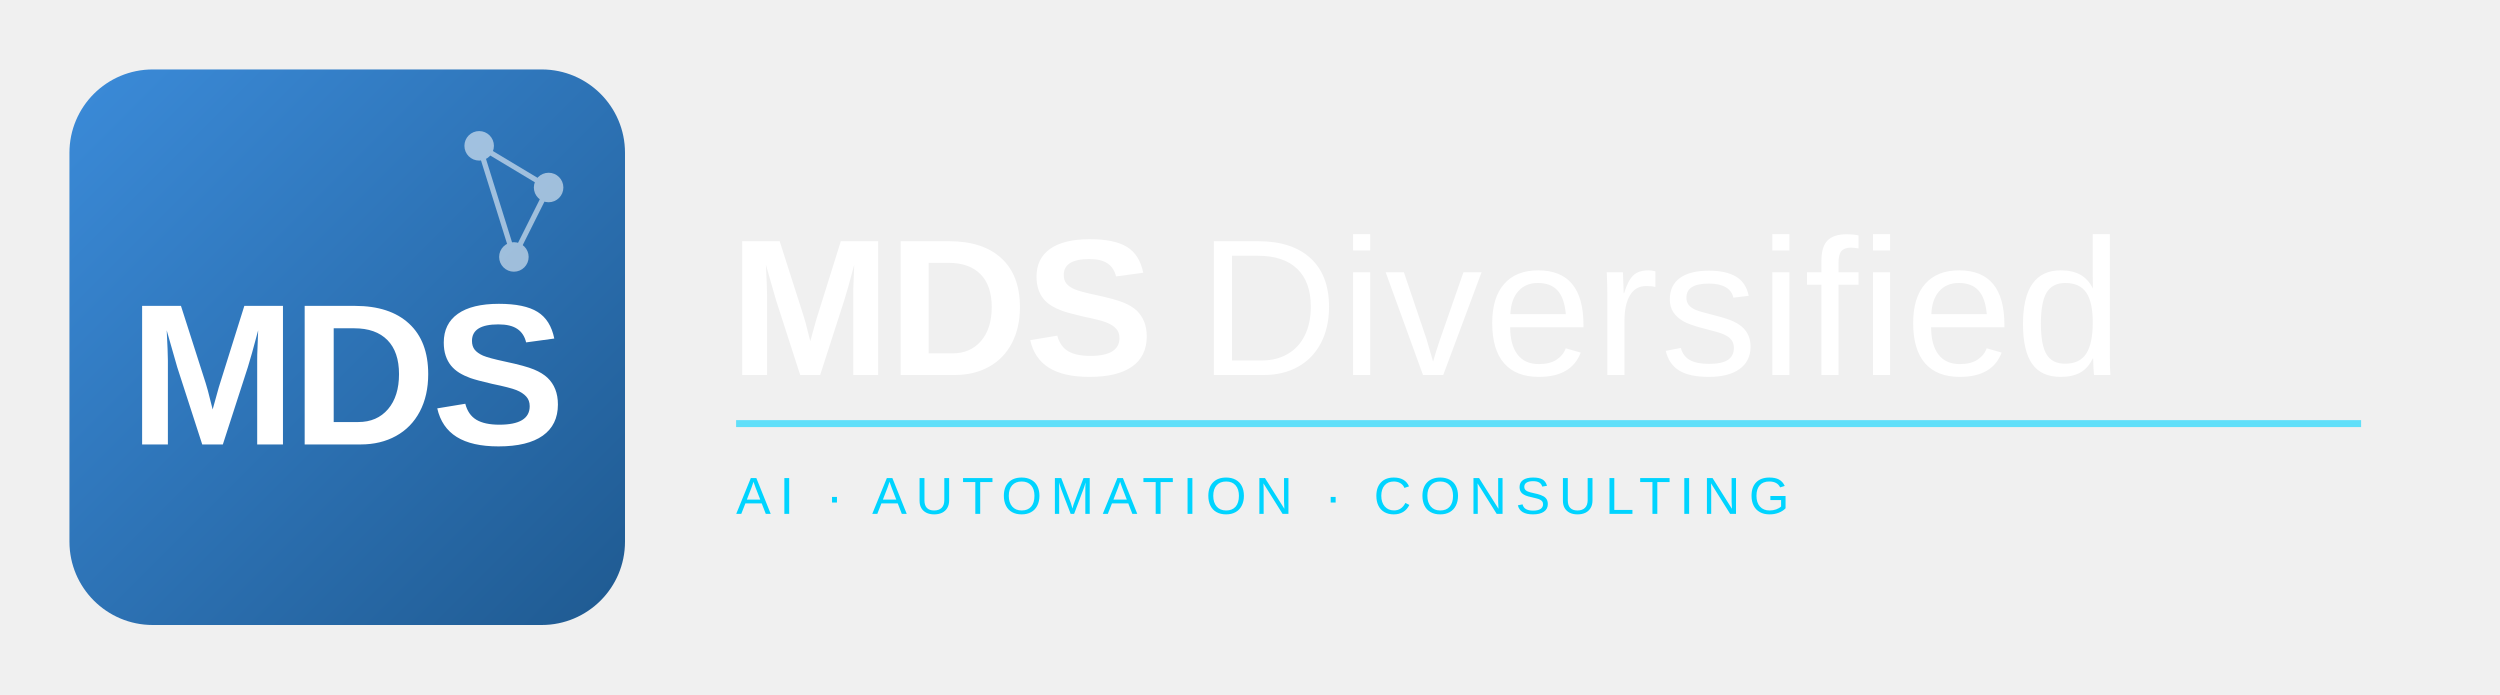
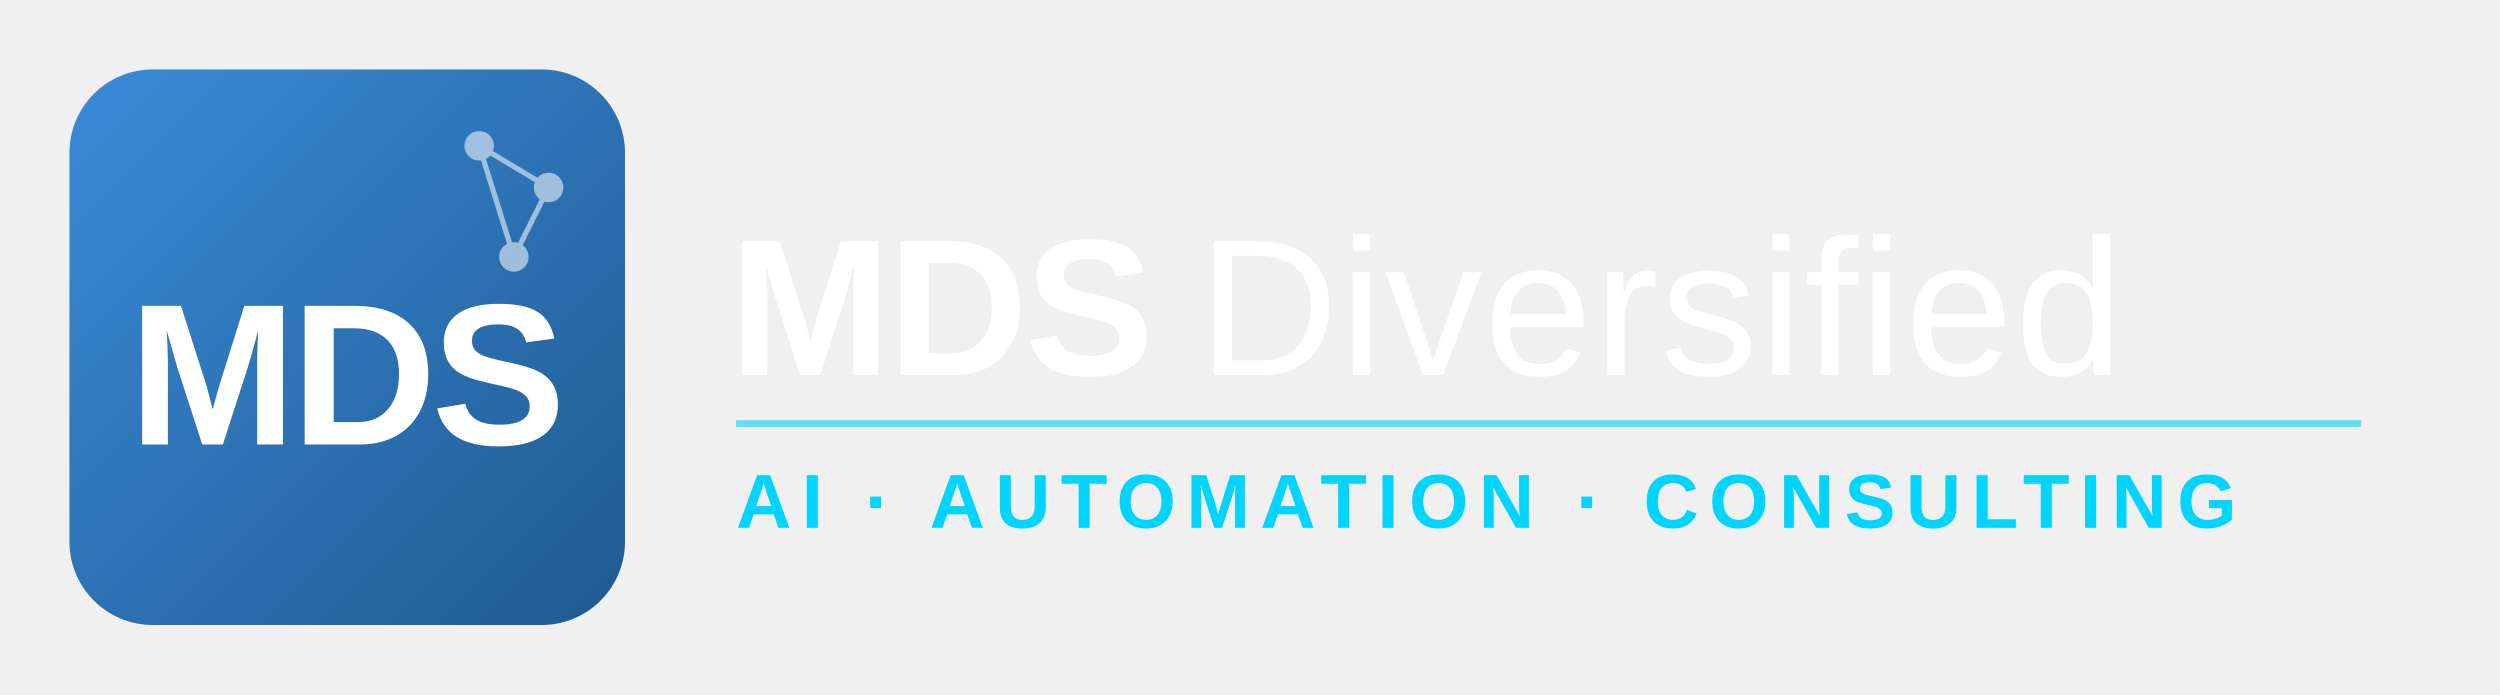
<svg xmlns="http://www.w3.org/2000/svg" viewBox="0 0 720 200" width="720" height="200">
  <defs>
    <linearGradient id="tileGrad" x1="0%" y1="0%" x2="100%" y2="100%">
      <stop offset="0%" stop-color="#3B8BD9" />
      <stop offset="100%" stop-color="#1F5A91" />
    </linearGradient>
    <style>
      .word-primary   { font-family: 'Helvetica Neue', 'Arial', sans-serif; font-weight: 800; letter-spacing: -1px;  fill: #ffffff; }
      .word-secondary { font-family: 'Helvetica Neue', 'Arial', sans-serif; font-weight: 300; letter-spacing: 0.5px; fill: #ffffff; }
-       .tag            { font-family: 'Helvetica Neue', 'Arial', sans-serif; font-weight: 500; letter-spacing: 2.5px; fill: #00d4ff; font-size: 15px; }
+       .tag            { font-family: 'Helvetica Neue', 'Arial', sans-serif; font-weight: 600; letter-spacing: 3px;   fill: #00d4ff; font-size: 22px; }
      .mark-letters   { font-family: 'Helvetica Neue', 'Arial', sans-serif; font-weight: 800; fill: #ffffff; letter-spacing: -1.5px; }
    </style>
  </defs>
  <g transform="translate(20,20)">
    <rect x="0" y="0" width="160" height="160" rx="24" ry="24" fill="url(#tileGrad)" />
    <g opacity="0.55" stroke="#FFFFFF" stroke-width="1.5" fill="#FFFFFF">
      <line x1="118" y1="22" x2="138" y2="34" stroke-linecap="round" />
      <line x1="138" y1="34" x2="128" y2="54" stroke-linecap="round" />
      <line x1="118" y1="22" x2="128" y2="54" stroke-linecap="round" />
      <circle cx="118" cy="22" r="3.5" />
      <circle cx="138" cy="34" r="3.5" />
      <circle cx="128" cy="54" r="3.5" />
    </g>
    <text class="mark-letters" x="80" y="108" text-anchor="middle" font-size="58">MDS</text>
  </g>
  <g transform="translate(210,0)">
    <text class="word-primary" x="0" y="108" font-size="56">MDS</text>
    <text class="word-secondary" x="135" y="108" font-size="56">Diversified</text>
    <line x1="2" y1="122" x2="470" y2="122" stroke="#00d4ff" stroke-width="2" opacity="0.6" />
-     <text class="tag" x="2" y="148">AI  ·  AUTOMATION  ·  CONSULTING</text>
+     <text class="tag" x="2" y="152">AI  ·  AUTOMATION  ·  CONSULTING</text>
  </g>
</svg>
